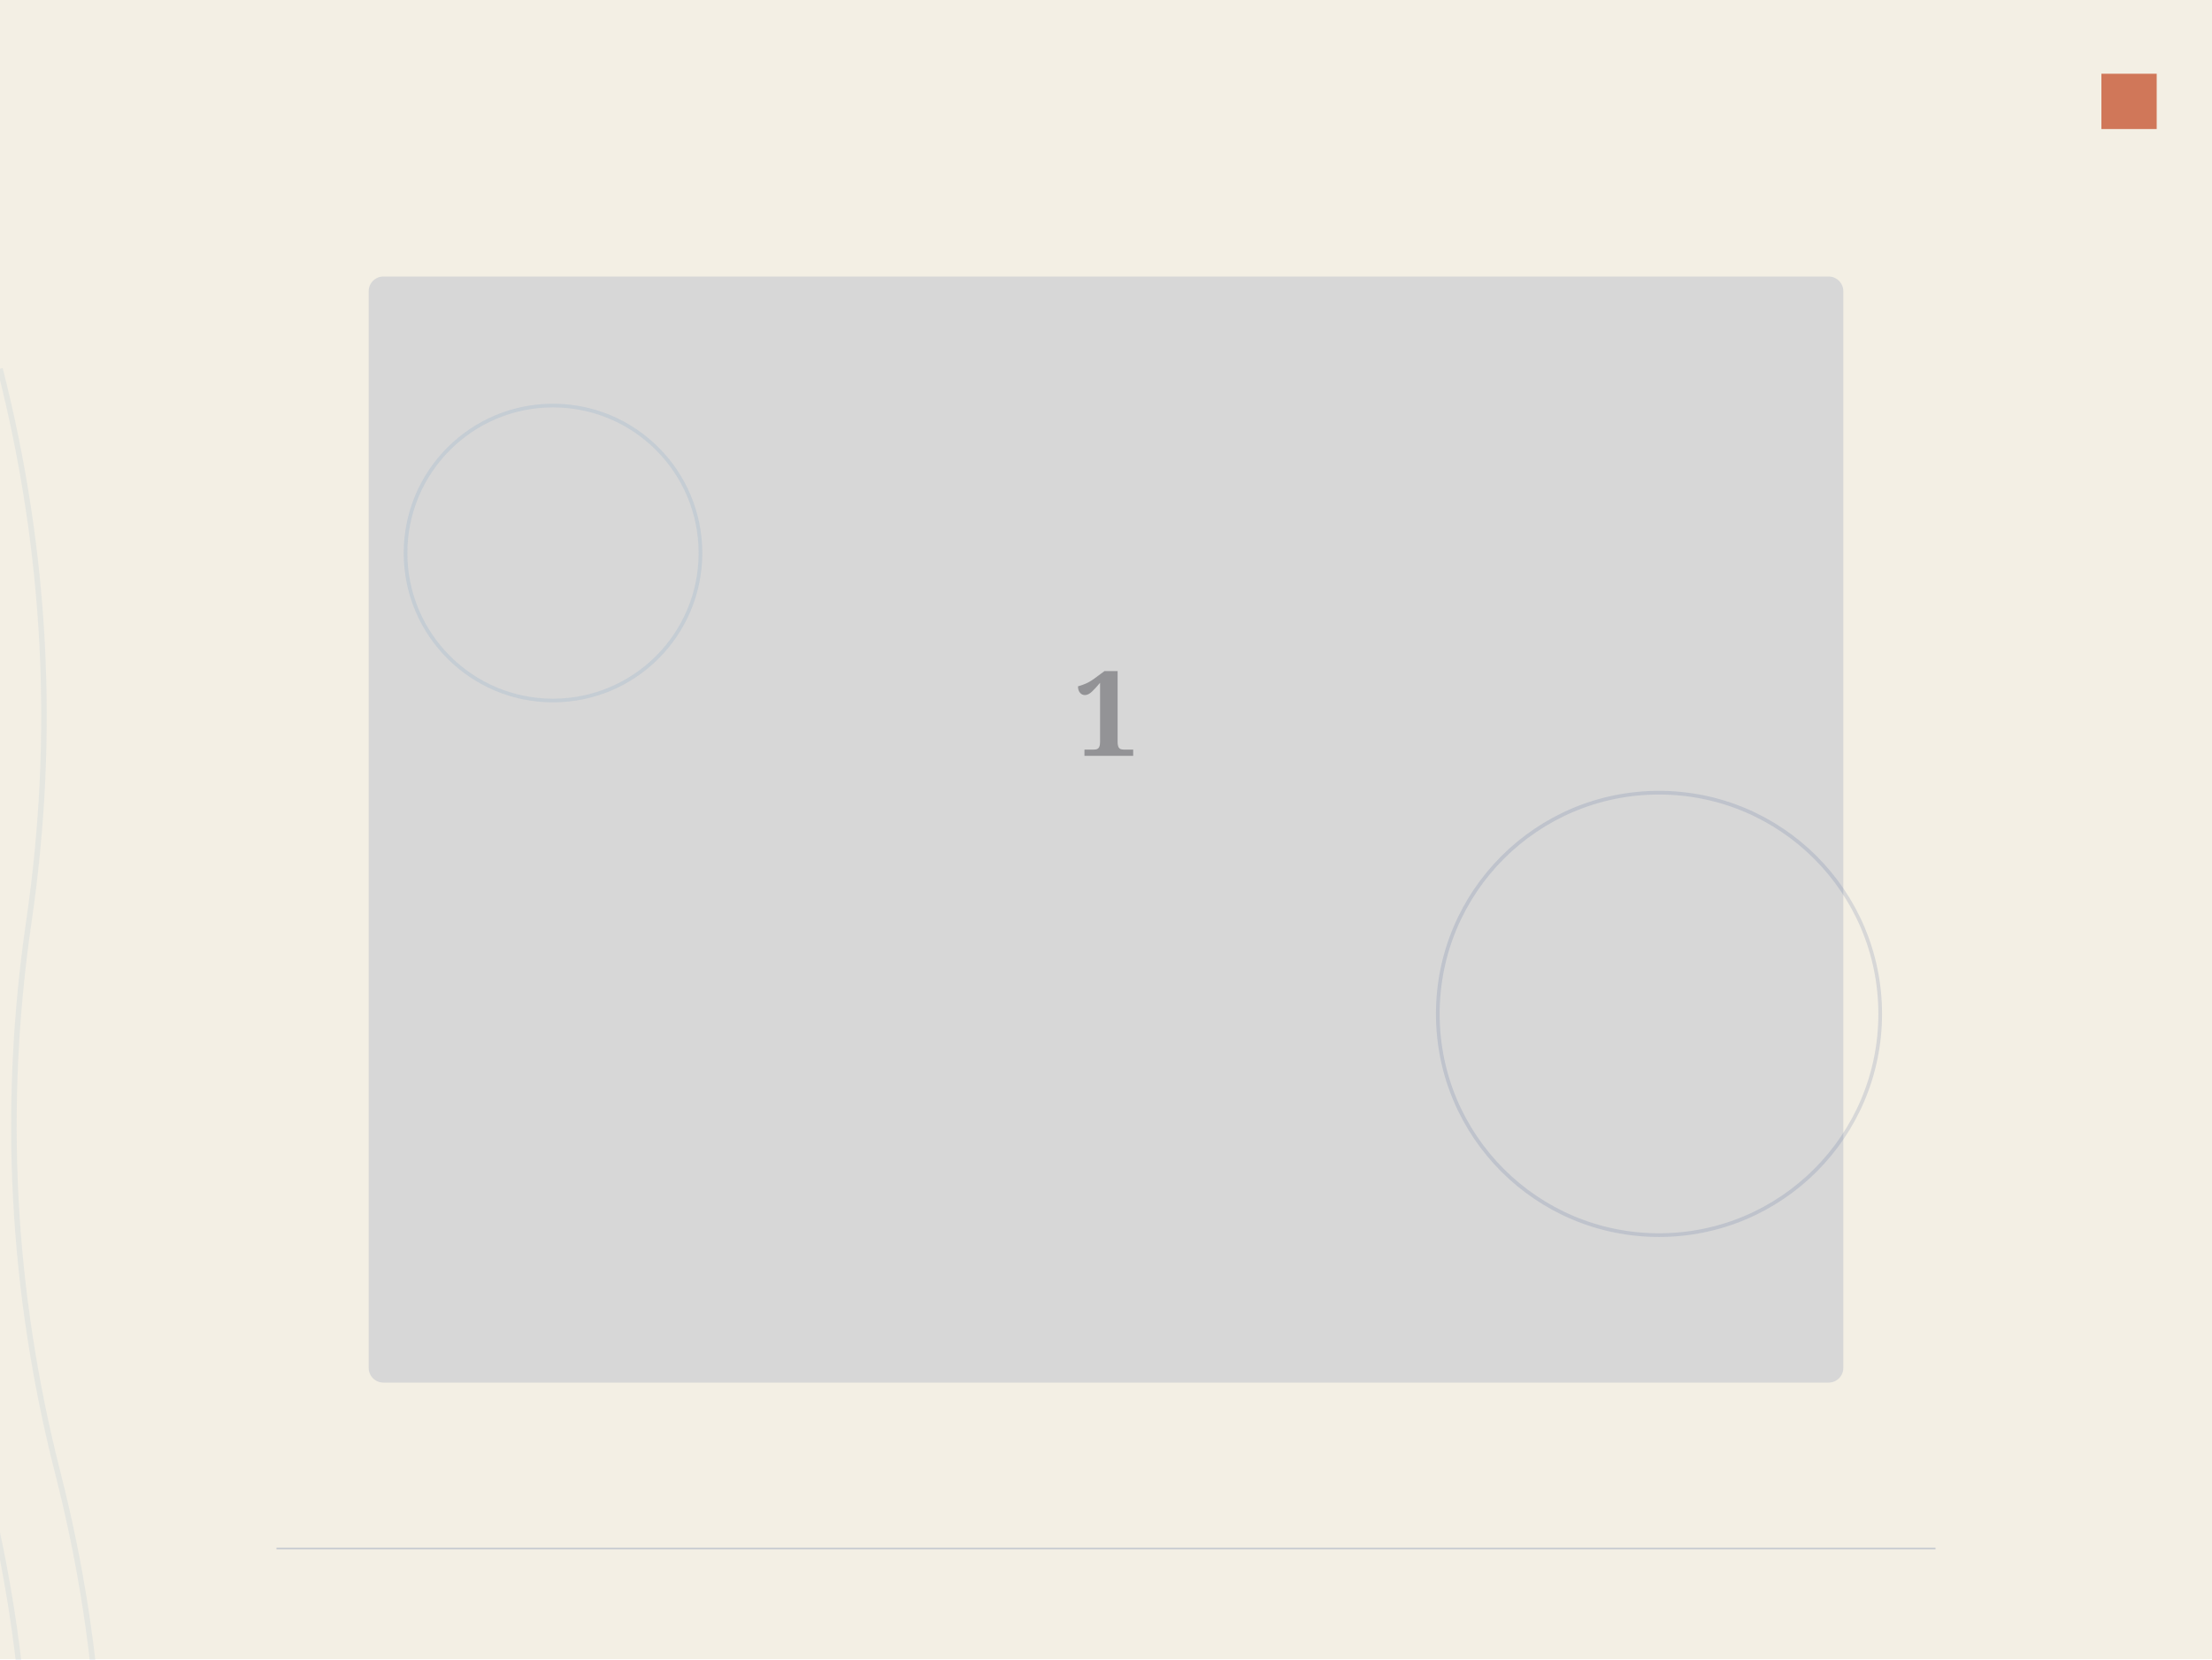
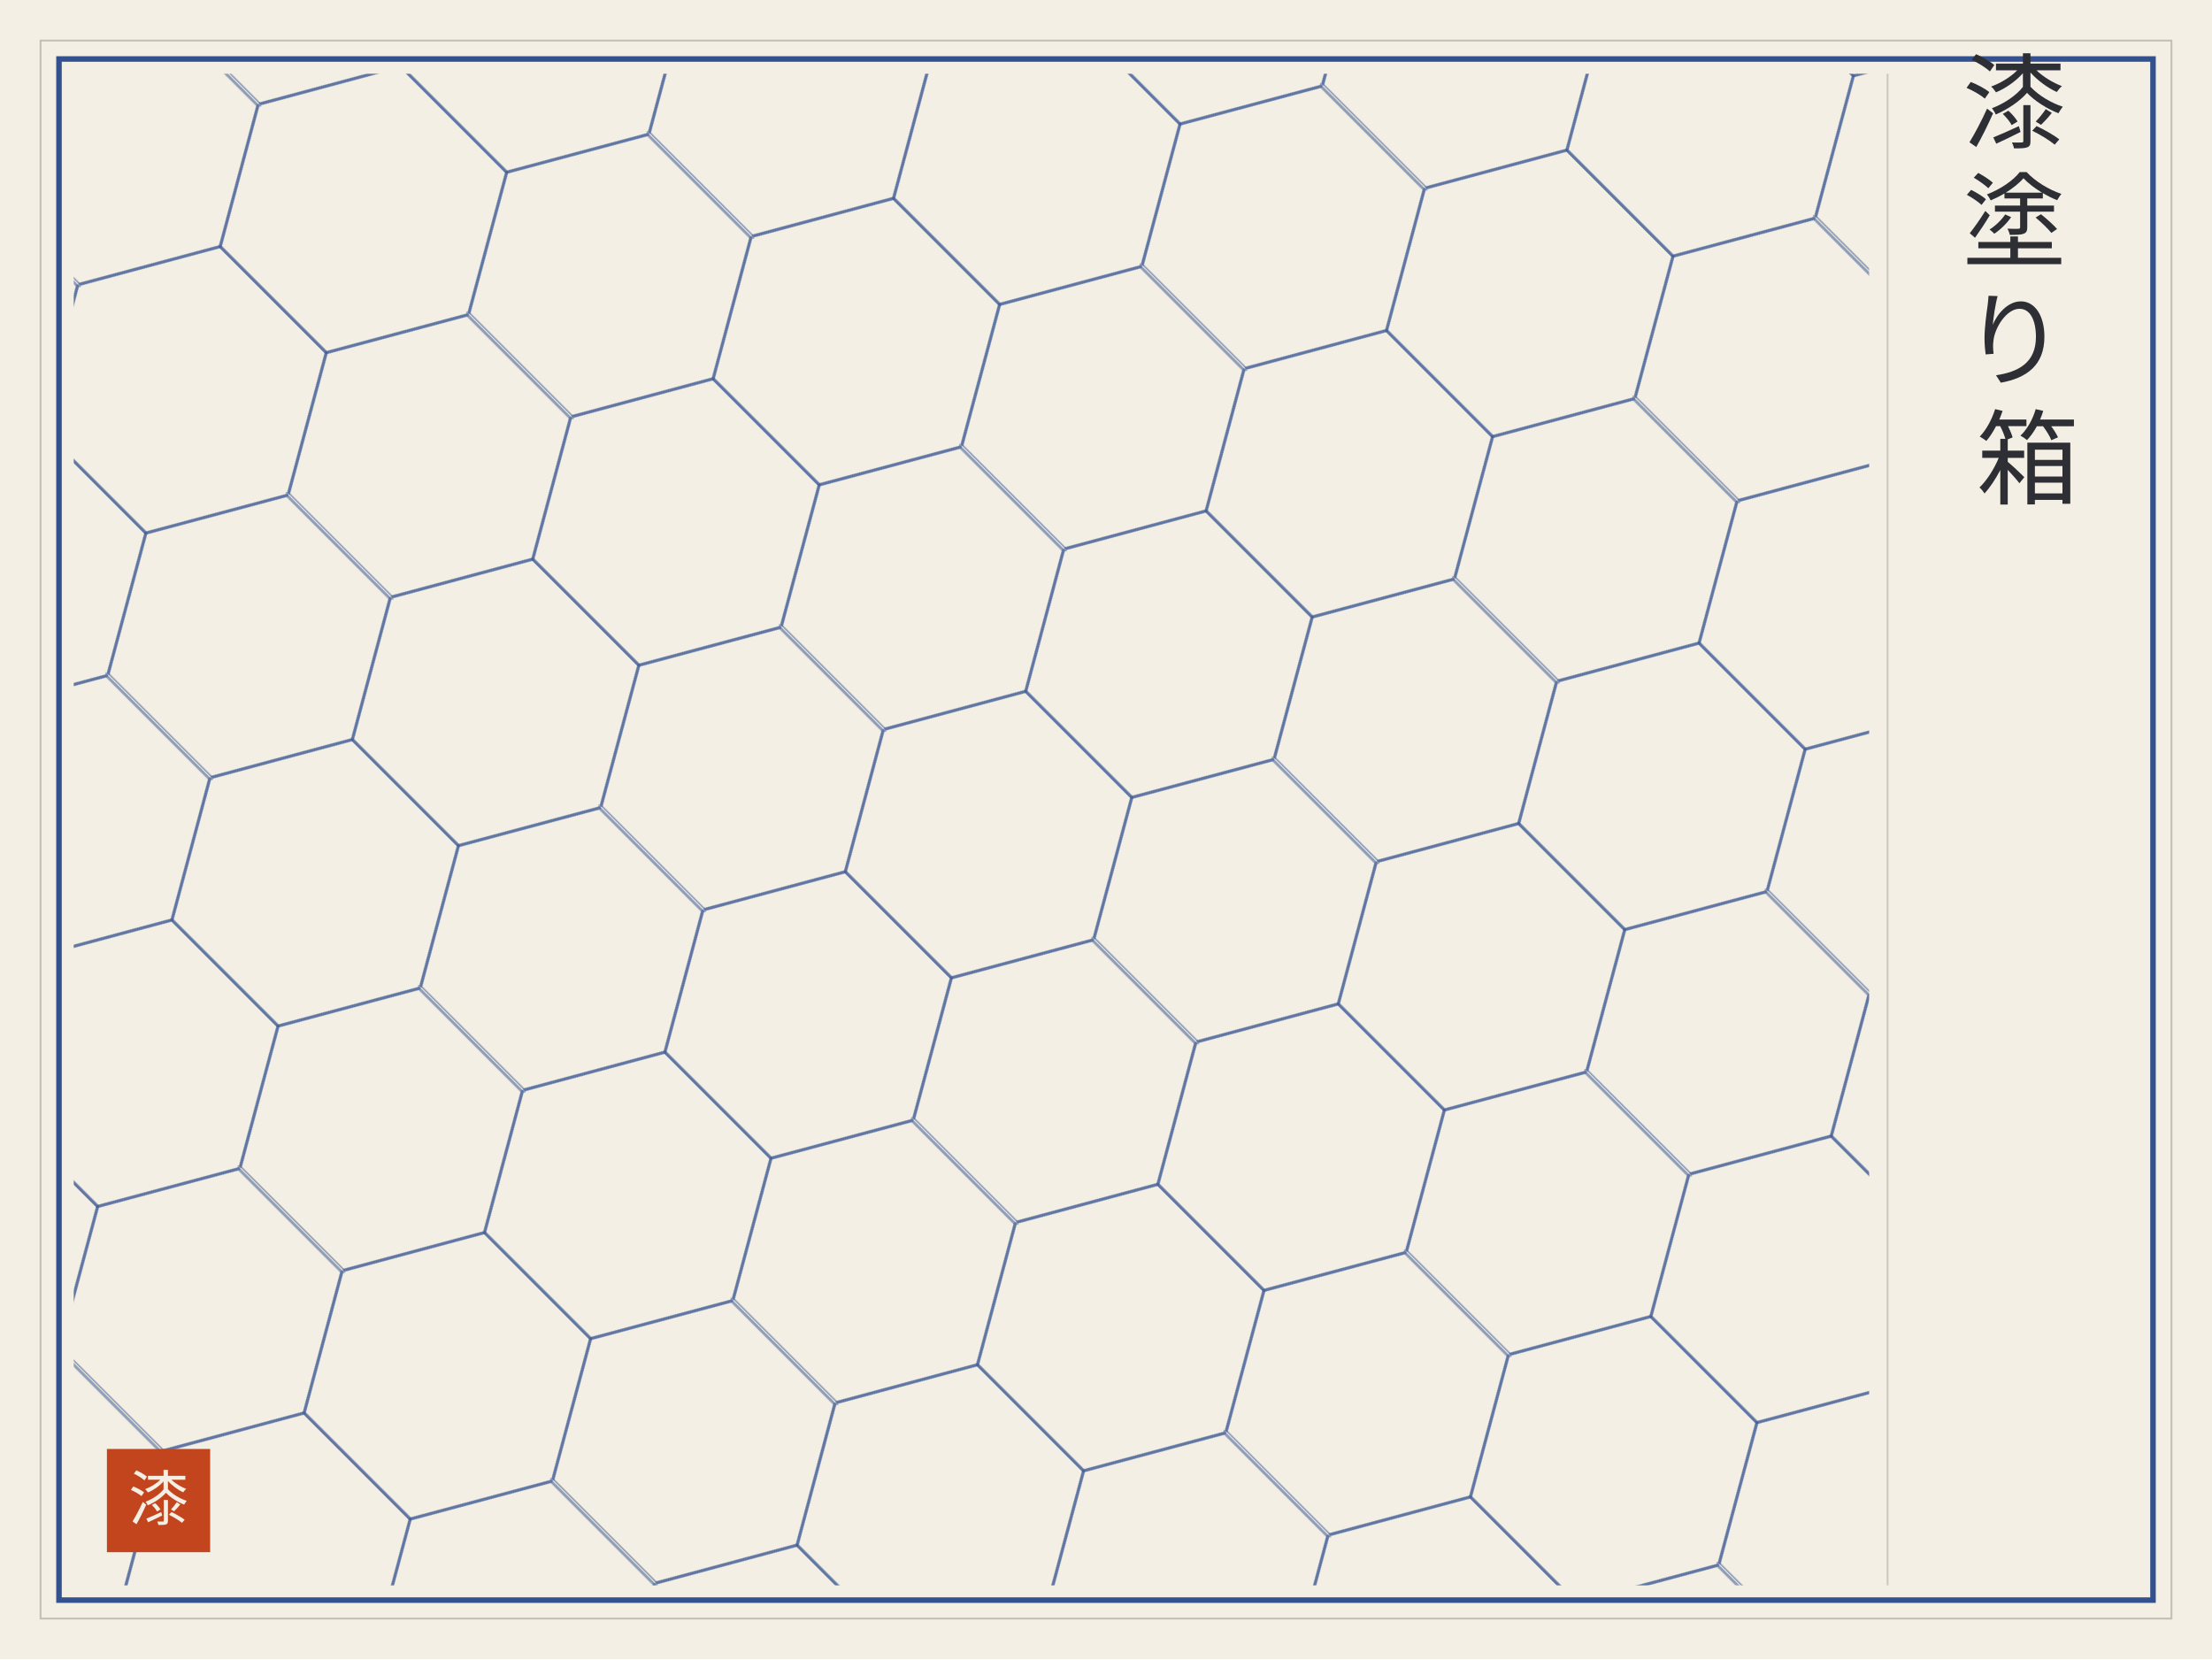
<svg xmlns="http://www.w3.org/2000/svg" width="1200" height="900" viewBox="0 0 1200 900">
  <rect width="1200" height="900" fill="#F3EFE4" />
-   <g transform="translate(0, 200) rotate(87)">
-     <g fill="none" stroke="#7FA3C7" stroke-width="3" opacity="0.12">
-       <path d="M 0 0 Q 150 -30 300 0 T 600 0 T 900 0 T 1200 0" />
-       <path d="M 0 40 Q 150 10 300 40 T 600 40 T 900 40 T 1200 40" />
-       <path d="M 0 80 Q 150 50 300 80 T 600 80 T 900 80 T 1200 80" />
+   <rect x="22" y="22" width="1156" height="856" fill="none" stroke="#2E2E35" stroke-width="1" opacity="0.25" />
+   <rect x="32" y="32" width="1136" height="836" fill="none" stroke="#33518F" stroke-width="3" />
+   <clipPath id="plate-urushi-lacquer-box-1">
+     <rect x="40.0" y="40.0" width="974.0" height="820.0" />
+   </clipPath>
+   <pattern id="pat-plate-urushi-lacquer-box-1" x="40.0" y="40.0" width="239.8" height="138.4" patternUnits="userSpaceOnUse" patternTransform="rotate(225 527.0 450.0)">
+     <g transform="scale(1.1)">
+       <polygon points="72.0,0.0 36.0,62.4 -36.0,62.4 -72.0,0.0 -36.0,-62.4 36.0,-62.4" fill="none" stroke="#33518F" stroke-width="1.5" opacity="0.5" />
+       <polygon points="180.0,62.4 144.0,124.7 72.0,124.7 36.0,62.4 72.0,0.0 144.0,0.0" fill="none" stroke="#33518F" stroke-width="1.5" opacity="0.5" />
+       <polygon points="288.0,0.0 252.0,62.4 180.0,62.4 144.0,0.0 180.0,-62.4 252.0,-62.4" fill="none" stroke="#33518F" stroke-width="1.5" opacity="0.5" />
+       <polygon points="72.0,124.7 36.0,187.1 -36.0,187.1 -72.0,124.7 -36.0,62.4 36.0,62.4" fill="none" stroke="#33518F" stroke-width="1.5" opacity="0.5" />
+       <polygon points="288.0,124.7 252.0,187.1 180.0,187.1 144.0,124.7 180.0,62.4 252.0,62.4" fill="none" stroke="#33518F" stroke-width="1.5" opacity="0.5" />
    </g>
+   </pattern>
+   <g clip-path="url(#plate-urushi-lacquer-box-1)">
+     <rect x="40.0" y="40.0" width="974.0" height="820.0" fill="#F3EFE4" />
+     <rect x="40.0" y="40.0" width="974.0" height="820.0" fill="url(#pat-plate-urushi-lacquer-box-1)" />
  </g>
-   <rect x="200" y="150" width="800" height="600" fill="#33518F" opacity="0.15" rx="8" />
-   <circle cx="300" cy="300" r="80" fill="none" stroke="#7FA3C7" stroke-width="2" opacity="0.2" />
-   <circle cx="900" cy="550" r="120" fill="none" stroke="#33518F" stroke-width="2" opacity="0.15" />
-   <text x="600" y="410" font-size="64" font-family="serif" font-weight="bold" text-anchor="middle" fill="#2E2E35" opacity="0.4">
-     1
+   <line x1="1024.0" y1="40.0" x2="1024.0" y2="860.0" stroke="#2E2E35" stroke-width="1" opacity="0.2" />
+   <text x="1100.0" y="76.0" font-family="'Hiragino Mincho ProN','Yu Mincho','Noto Serif JP',serif" font-size="56.0" text-anchor="middle" fill="#2E2E35">
+     <tspan x="1100.0" dy="0">漆</tspan>
+     <tspan x="1100.0" dy="64.4">塗</tspan>
+     <tspan x="1100.0" dy="64.4">り</tspan>
+     <tspan x="1100.0" dy="64.4">箱</tspan>
  </text>
-   <rect x="1140" y="40" width="30" height="30" fill="#C2451E" opacity="0.7" />
-   <line x1="150" y1="840" x2="1050" y2="840" stroke="#33518F" stroke-width="1" opacity="0.2" />
+   <g transform="translate(58.0, 786.0)">
+     <rect width="56" height="56" fill="#C2451E" />
+     <text x="28" y="38.64" font-family="serif" font-size="32.48" text-anchor="middle" fill="#F3EFE4">漆</text>
+   </g>
</svg>
